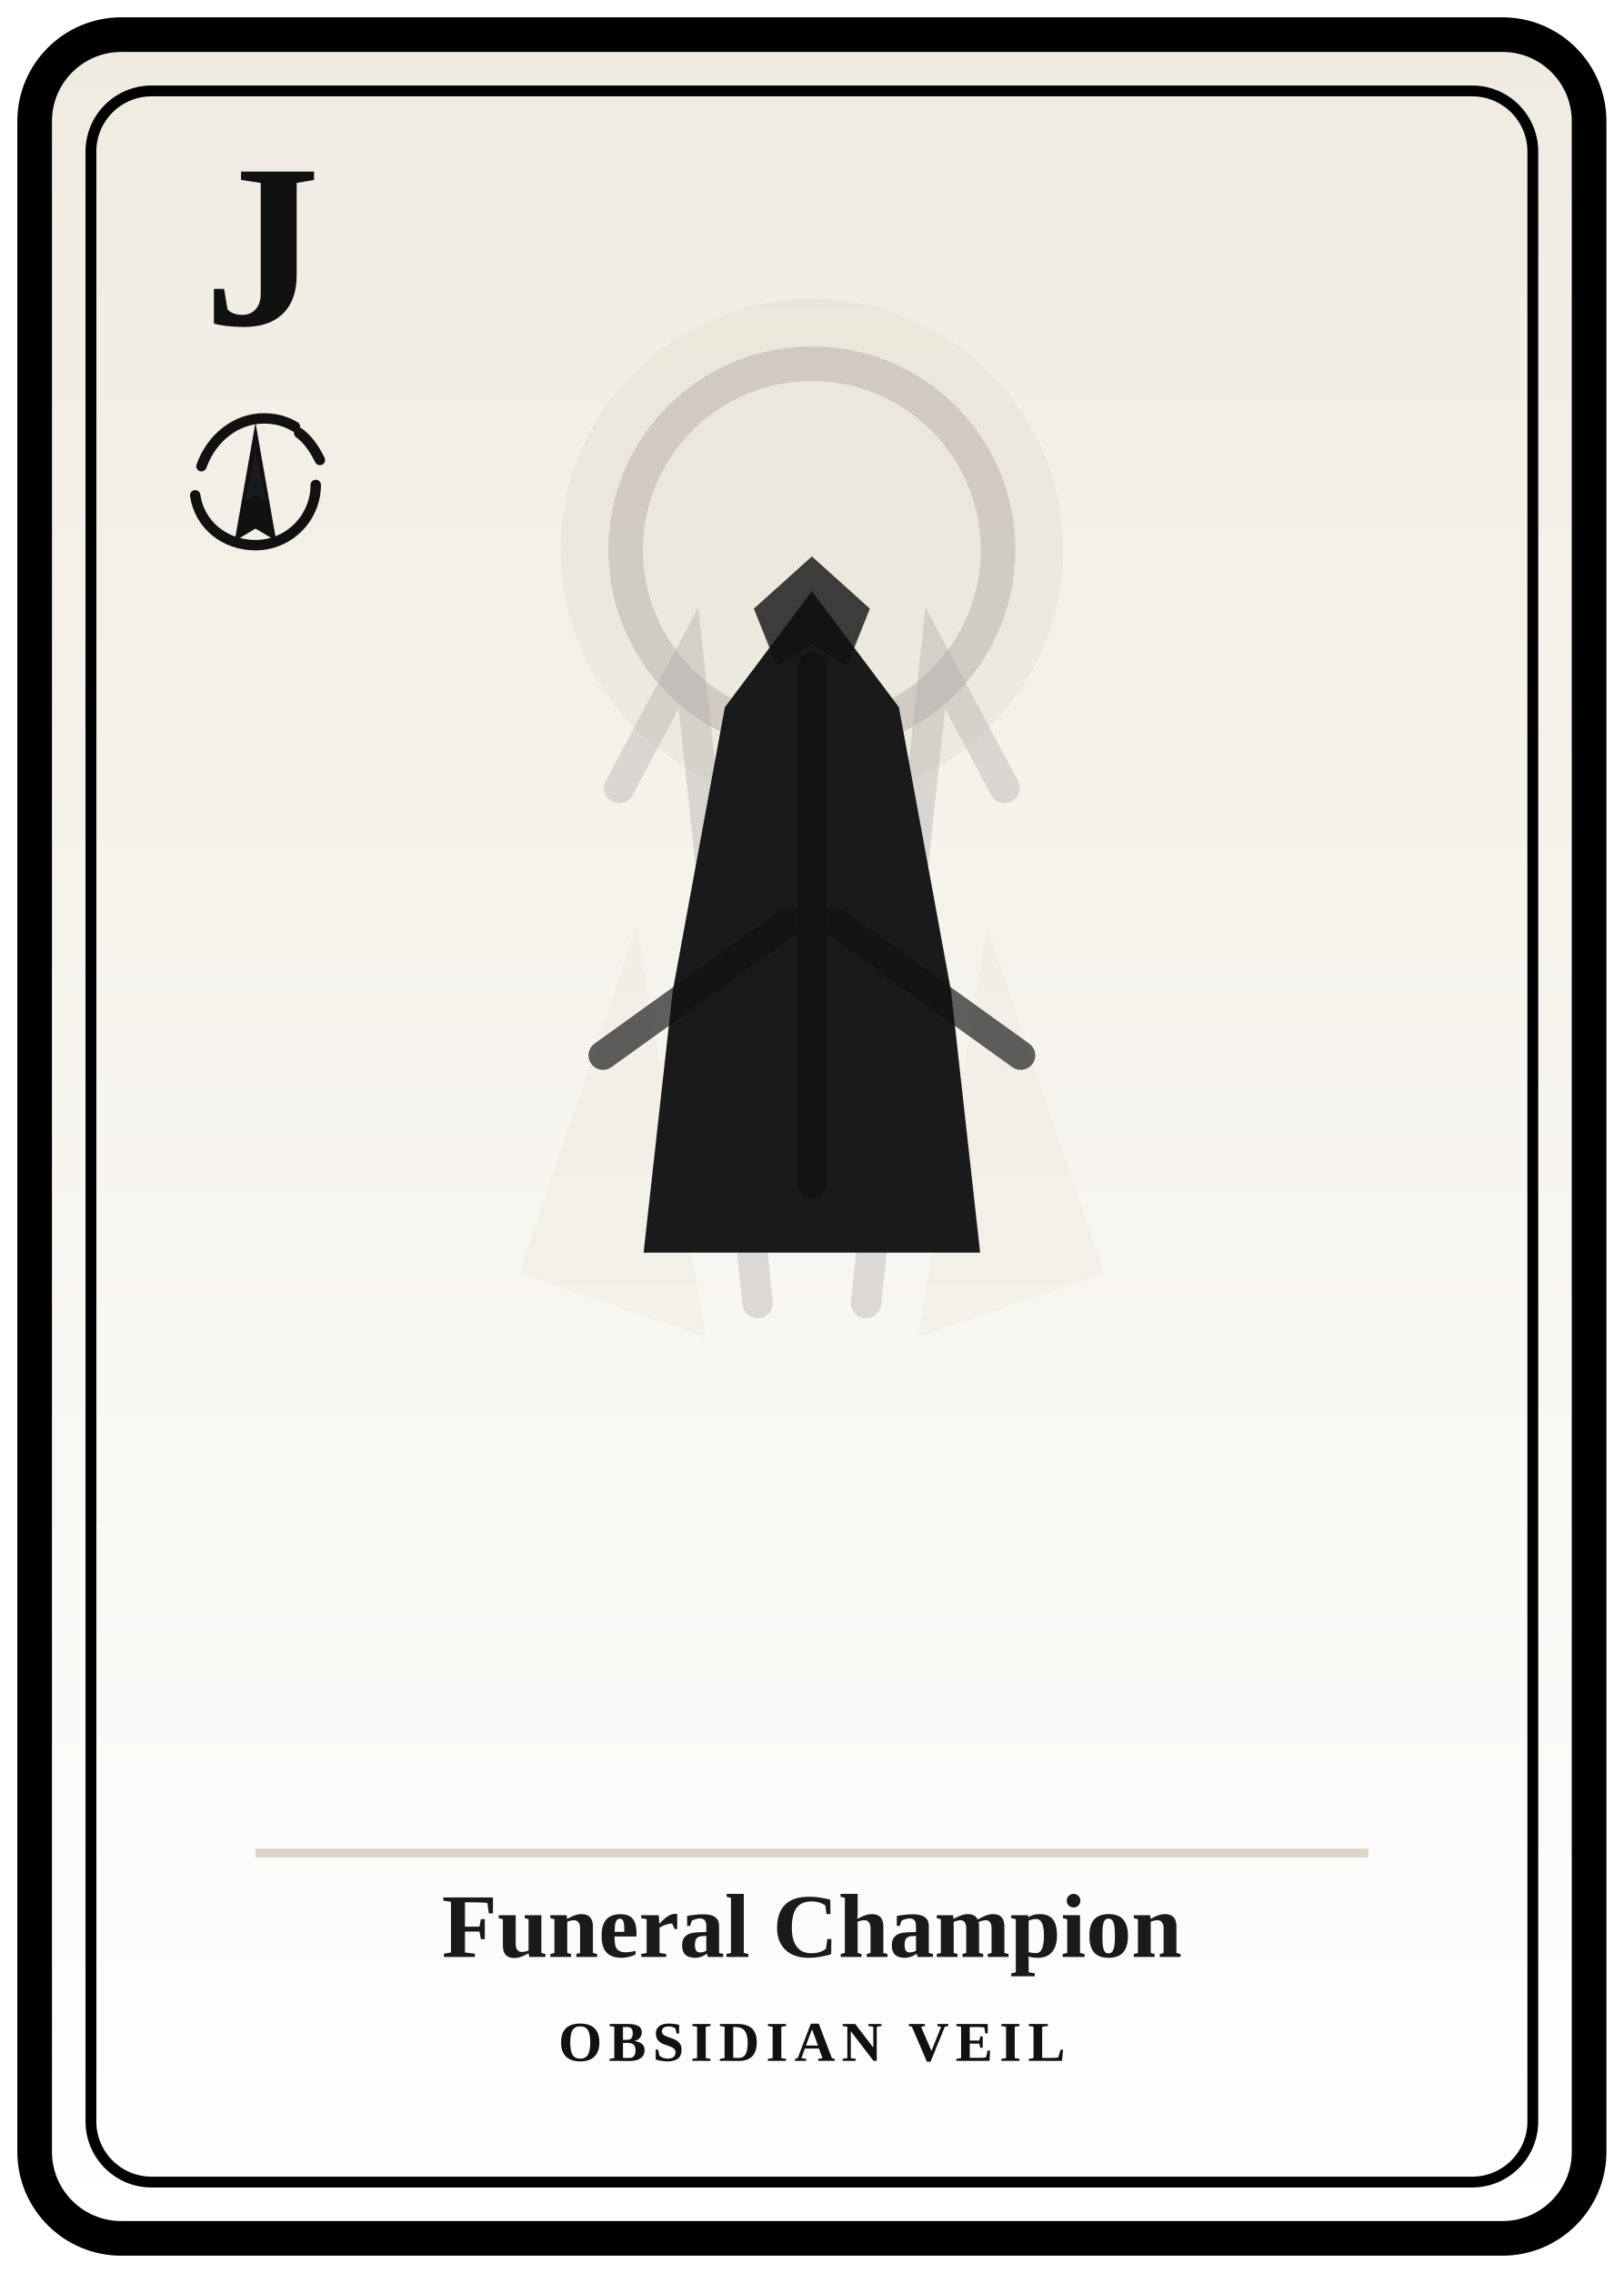
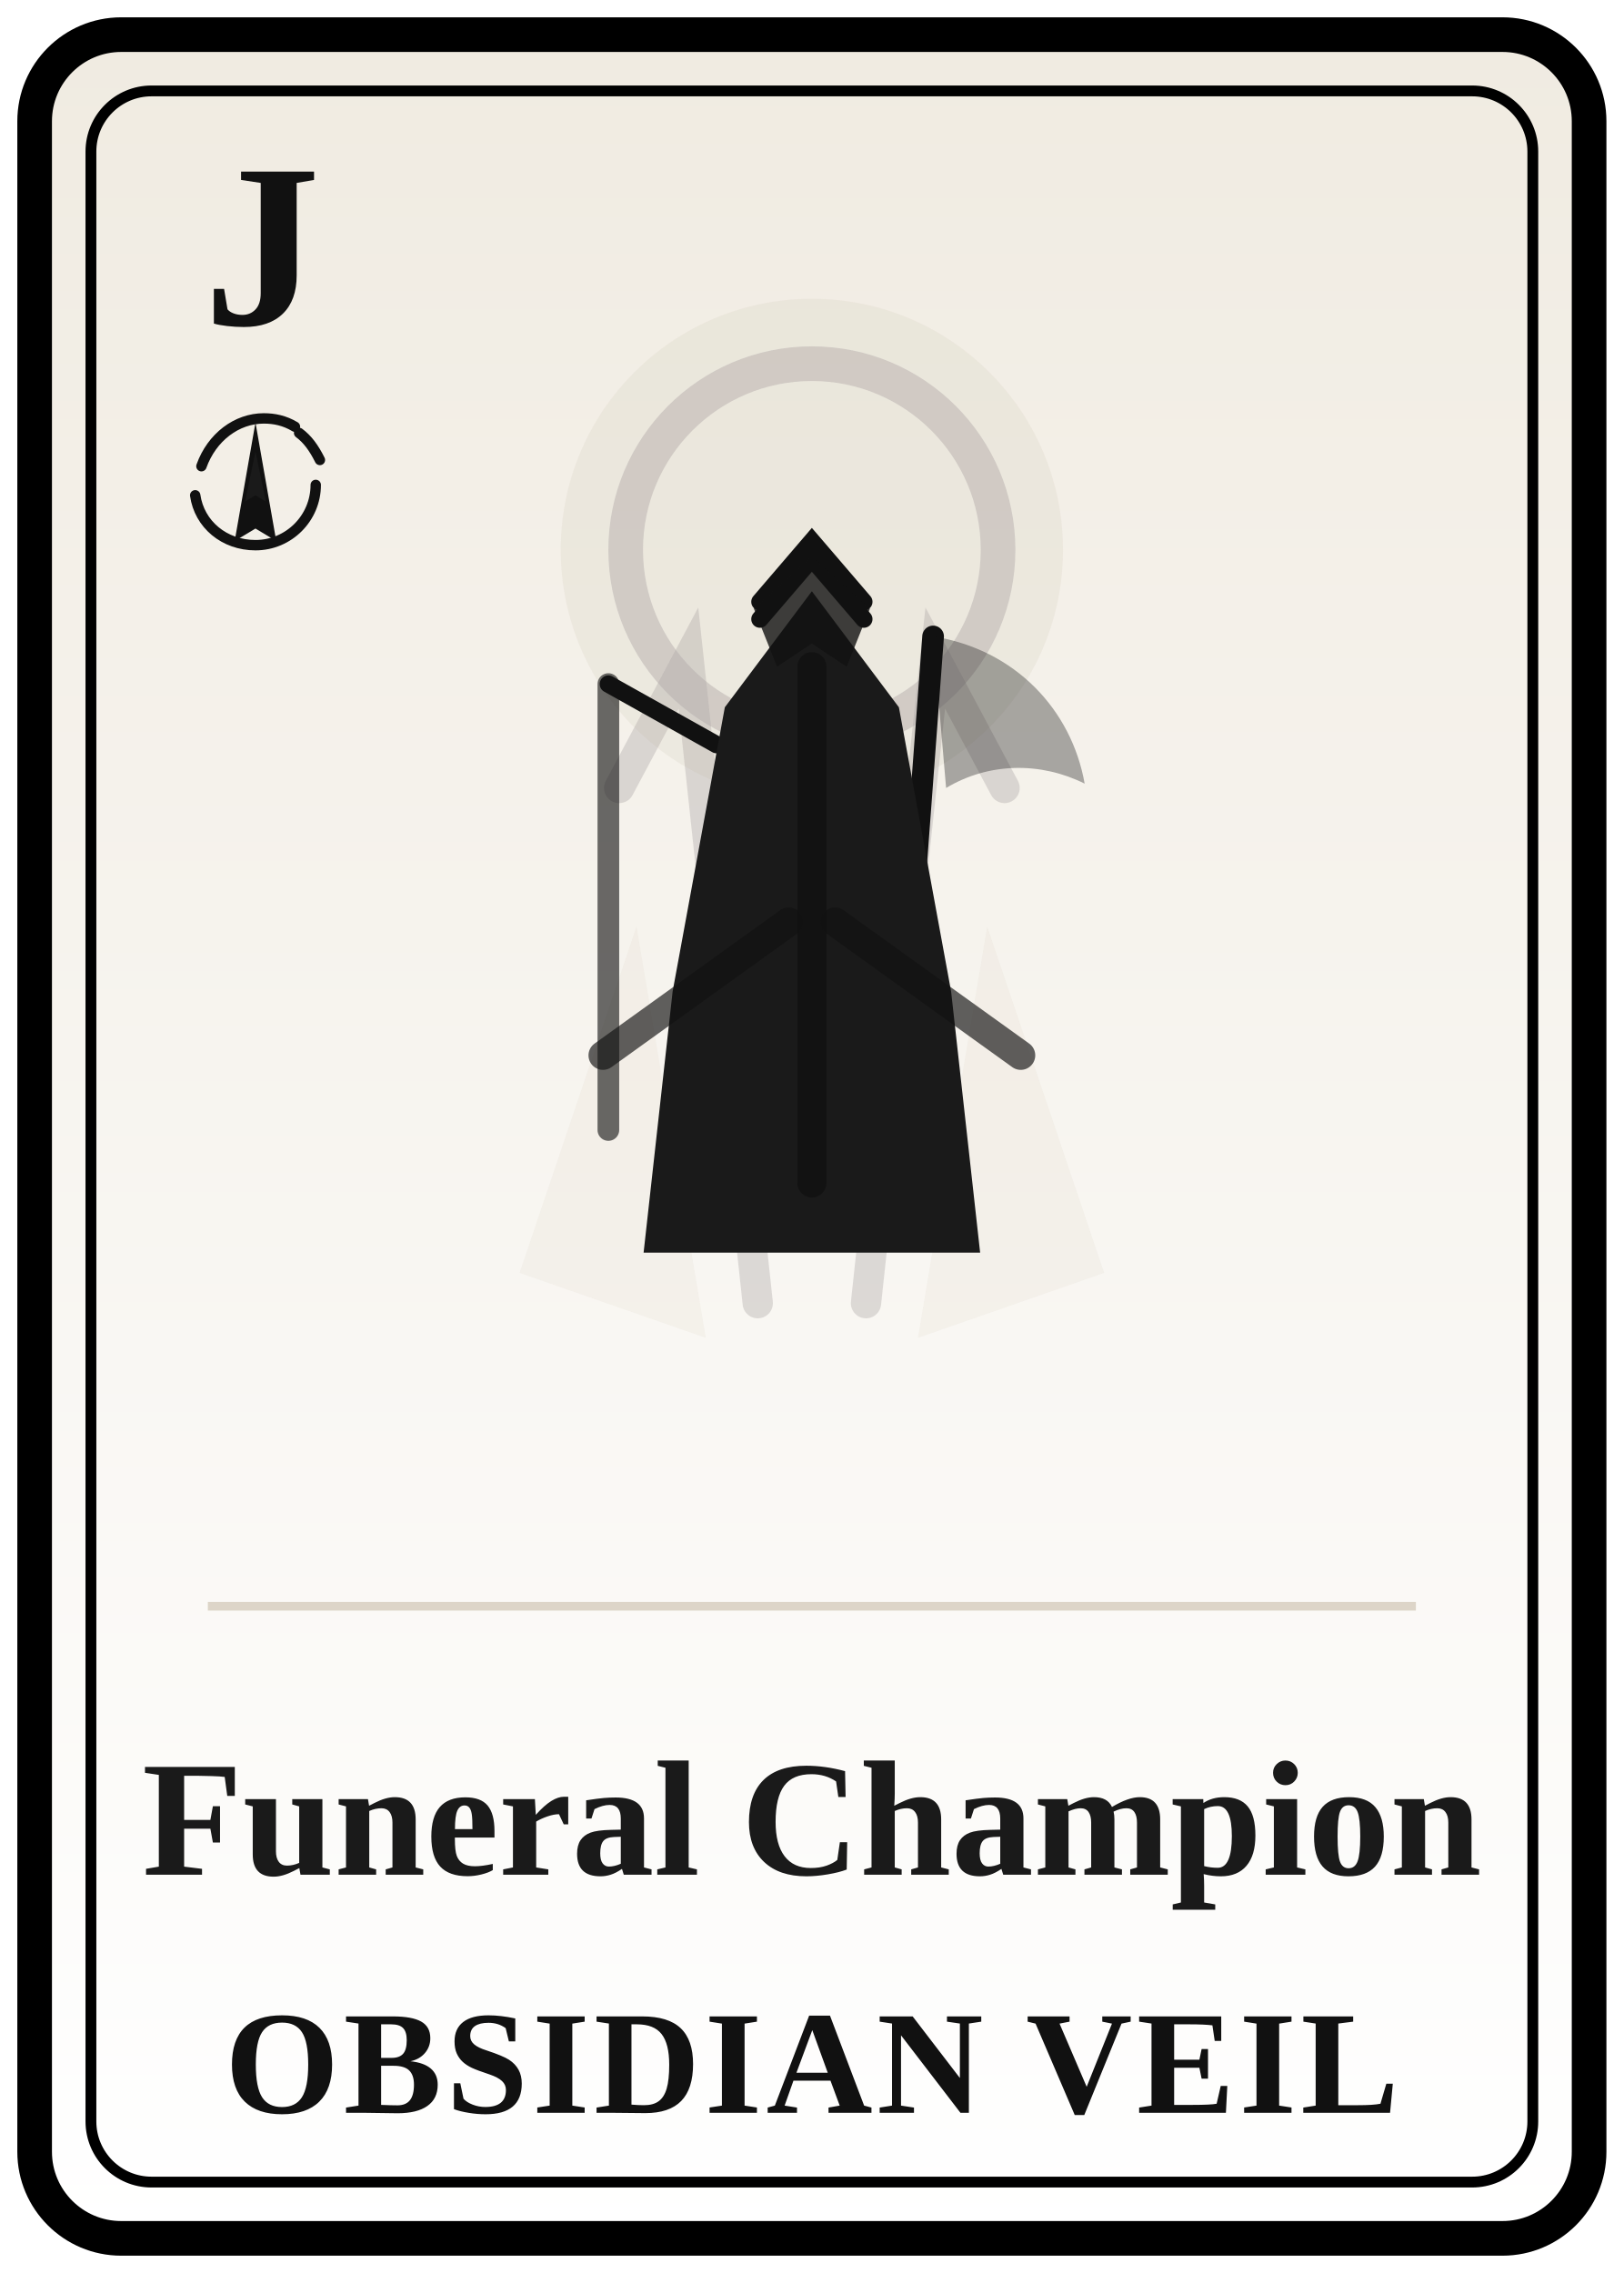
<svg xmlns="http://www.w3.org/2000/svg" viewBox="0 0 750 1050" role="img" aria-labelledby="title desc">
  <defs>
    <linearGradient id="bg-obsidian_veil_jack" x1="0" x2="0" y1="0" y2="1">
      <stop offset="0%" stop-color="#f0ebe1" />
      <stop offset="100%" stop-color="#ffffff" />
    </linearGradient>
  </defs>
  <rect x="16" y="16" width="718" height="1018" rx="40" fill="url(#bg-obsidian_veil_jack)" stroke="#000000" stroke-width="16" />
  <rect x="42" y="42" width="666" height="966" rx="28" fill="none" stroke="#000000" stroke-width="5" />
  <g transform="translate(94,150)">
    <text x="0" y="0" font-size="108" font-weight="700" fill="#111111">J</text>
    <g transform="translate(24,74)">
      <g transform="translate(0,0) scale(0.48)">
        <path d="M58 0 C58 32 32 58 0 58 C-30 58 -54 38 -58 10" fill="none" stroke="#111111" stroke-width="10" stroke-linecap="round" />
        <path d="M-52 -18 C-42 -46 -18 -64 8 -64 C18 -64 28 -62 38 -56" fill="none" stroke="#111111" stroke-width="10" stroke-linecap="round" />
        <path d="M42 -50 C50 -44 56 -36 62 -24" fill="none" stroke="#111111" stroke-width="10" stroke-linecap="round" />
        <path d="M0 -60 L20 54 L0 42 L-20 54 Z" fill="#111111" />
        <path d="M0 -32 L10 16 L0 10 L-10 16 Z" fill="#1a1a1a" />
      </g>
    </g>
  </g>
  <g opacity="0.95">
    <circle cx="375" cy="254" r="116" fill="#ddd5c8" opacity="0.34" />
    <circle cx="375" cy="254" r="86" fill="none" stroke="#a6a0a0" stroke-width="16" opacity="0.42" />
    <path d="M286 364 L318 304 L350 602" fill="none" stroke="#a6a0a0" stroke-width="14" stroke-linecap="round" opacity="0.36" />
    <path d="M464 364 L432 304 L400 602" fill="none" stroke="#a6a0a0" stroke-width="14" stroke-linecap="round" opacity="0.36" />
    <path d="M240 588 L294 428 L326 618 Z" fill="#ddd5c8" opacity="0.22" />
    <path d="M510 588 L456 428 L424 618 Z" fill="#ddd5c8" opacity="0.22" />
  </g>
+   <g transform="translate(375,432) scale(1.0)">
+     <path d="M56 -138 L38 104" fill="none" stroke="#111111" stroke-width="10" stroke-linecap="round" />
+     <path d="M56 -138 C94 -132 120 -104 126 -70 C106 -80 82 -80 62 -68" fill="#111111" opacity="0.34" />
+     <path d="M-24 -154 L0 -182 L24 -154" fill="none" stroke="#111111" stroke-width="8" stroke-linecap="round" />
+   </g>
+   <g transform="translate(375,432) scale(1.0)">
+     <path d="M-94 -116 L-94 90" fill="none" stroke="#111111" stroke-width="10" stroke-linecap="round" opacity="0.62" />
+     <path d="M-94 -116 L-44 -88" fill="none" stroke="#111111" stroke-width="8" stroke-linecap="round" />
+     <path d="M-24 -146 L0 -174 L24 -146" fill="none" stroke="#111111" stroke-width="8" stroke-linecap="round" />
+   </g>
  <g transform="translate(375,450) scale(1.34)">
    <path d="M0 -132 L30 -92 L48 6 L58 96 L-58 96 L-48 6 L-30 -92 Z" fill="#1a1a1a" />
    <path d="M0 -144 L20 -126 L12 -106 L0 -114 L-12 -106 L-20 -126 Z" fill="#111111" opacity="0.8" />
    <path d="M0 -106 V72" fill="none" stroke="#111111" stroke-width="10" stroke-linecap="round" opacity="0.88" />
    <path d="M-72 28 L-8 -18 M72 28 L8 -18" fill="none" stroke="#111111" stroke-width="10" stroke-linecap="round" opacity="0.66" />
  </g>
-   <line x1="118" y1="856" x2="632" y2="856" stroke="#ddd5c8" stroke-width="4" />
-   <text x="375" y="904" text-anchor="middle" font-size="42" font-weight="700" fill="#1a1a1a">Funeral Champion</text>
-   <text x="375" y="952" text-anchor="middle" font-size="26" font-weight="700" fill="#111111" letter-spacing="3">OBSIDIAN VEIL</text>
+   <line x1="96" y1="742" x2="654" y2="742" stroke="#ddd5c8" stroke-width="4" />
+   <text x="375" y="866" text-anchor="middle" font-size="76" font-weight="700" fill="#1a1a1a">Funeral Champion</text>
+   <text x="375" y="976" text-anchor="middle" font-size="68" font-weight="700" fill="#111111" letter-spacing="2">OBSIDIAN VEIL</text>
</svg>
